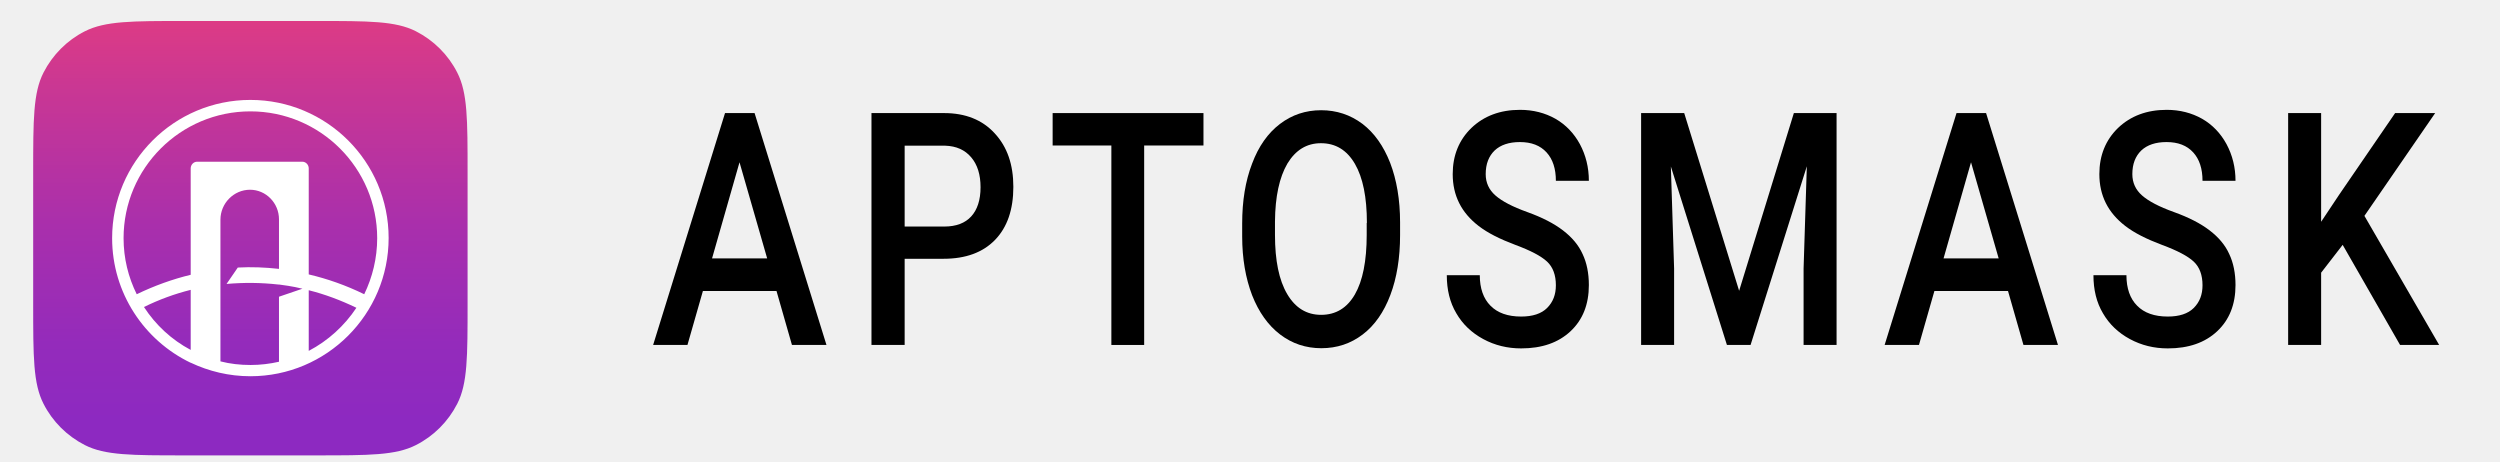
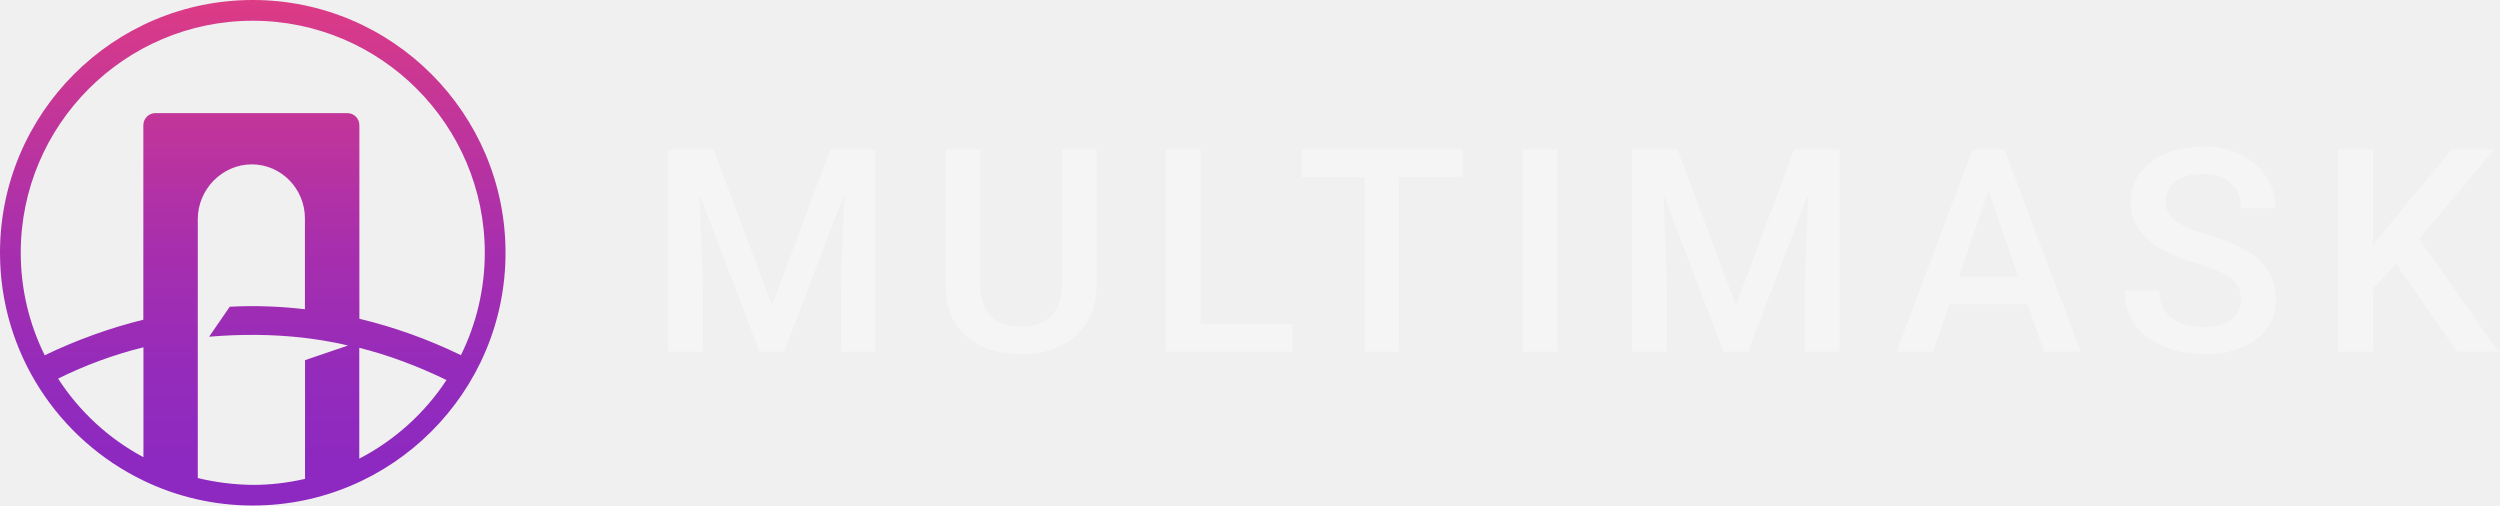
- <svg xmlns="http://www.w3.org/2000/svg" version="1.1" id="Layer_1" x="0px" y="0px" viewBox="0 0 1311 242" style="enable-background:new 0 0 1311 242;" xml:space="preserve">
-   <style type="text/css">
- 	.st0{fill:url(#SVGID_1_);}
- 	.st1{fill:#FFFFFF;}
- </style>
-   <g>
-     <g>
-       <path d="M407.2,152.6h-38.6l-8.1,28.3h-18l37.7-121.6h15.5l37.7,121.6h-18.1L407.2,152.6z M373.4,135.5h28.9l-14.5-50.4    L373.4,135.5z" />
-       <path d="M474.4,135.8v45.1H457V59.3h38.1c11.1,0,20,3.5,26.5,10.6c6.6,7.1,9.8,16.4,9.8,28.1c0,11.9-3.2,21.2-9.6,27.8    c-6.4,6.6-15.4,9.9-27,9.9H474.4z M474.4,118.8h20.8c6.2,0,10.9-1.8,14.1-5.3c3.2-3.5,4.9-8.6,4.9-15.3c0-6.6-1.6-11.8-4.9-15.7    c-3.3-3.9-7.8-5.9-13.6-6.1h-21.3V118.8z" />
-       <path d="M631.1,76.3H600v104.6h-17.2V76.3H552v-17h79.1V76.3z" />
-       <path d="M734.2,123.3c0,11.9-1.7,22.4-5.1,31.4c-3.4,9-8.2,15.9-14.5,20.7c-6.3,4.8-13.5,7.2-21.7,7.2c-8.1,0-15.3-2.4-21.6-7.2    c-6.3-4.8-11.2-11.7-14.7-20.6c-3.4-8.9-5.2-19.2-5.2-30.8v-6.8c0-11.9,1.7-22.3,5.2-31.4c3.4-9.1,8.3-16,14.6-20.8    c6.3-4.8,13.5-7.2,21.6-7.2c8.1,0,15.3,2.4,21.6,7.1c6.3,4.8,11.1,11.6,14.6,20.5c3.4,8.9,5.2,19.3,5.2,31.2V123.3z M716.8,116.9    c0-13.5-2.1-23.8-6.3-31c-4.2-7.2-10.1-10.8-17.8-10.8c-7.5,0-13.3,3.6-17.6,10.7c-4.2,7.2-6.4,17.3-6.5,30.4v7    c0,13.4,2.1,23.7,6.4,31c4.3,7.3,10.2,10.9,17.8,10.9c7.7,0,13.6-3.6,17.7-10.7c4.1-7.1,6.2-17.5,6.2-31.2V116.9z" />
-       <path d="M815.9,149.6c0-5.3-1.5-9.5-4.6-12.4c-3.1-2.9-8.6-5.8-16.7-8.8c-8-3-14.4-6.2-19.2-9.9c-9.1-7-13.6-16-13.6-27.2    c0-9.8,3.3-17.9,9.8-24.2c6.6-6.3,15.1-9.5,25.5-9.5c6.9,0,13.1,1.6,18.6,4.7c5.4,3.1,9.7,7.6,12.8,13.3    c3.1,5.8,4.7,12.2,4.7,19.2h-17.3c0-6.3-1.6-11.3-4.9-14.9c-3.3-3.6-7.9-5.4-14-5.4c-5.7,0-10.1,1.5-13.2,4.4    c-3.1,3-4.7,7.1-4.7,12.4c0,4.5,1.7,8.2,5.1,11.2c3.4,3,8.9,5.9,16.7,8.7c7.8,2.8,14,6,18.7,9.6c4.7,3.6,8.2,7.7,10.3,12.4    c2.2,4.6,3.3,10.1,3.3,16.3c0,10.1-3.2,18.2-9.6,24.2c-6.4,6-15,9-25.9,9c-7.2,0-13.8-1.6-19.9-4.9c-6.1-3.3-10.8-7.8-14.1-13.5    c-3.4-5.7-5-12.4-5-20H776c0,6.9,1.9,12.3,5.6,16c3.7,3.8,9.1,5.7,16.1,5.7c6,0,10.6-1.5,13.6-4.5    C814.4,158.4,815.9,154.5,815.9,149.6z" />
-       <path d="M883.2,59.3l28.8,93.2l28.7-93.2h22.4v121.6h-17.3v-40.1l1.7-53.6l-29.5,93.7h-12.4l-29.4-93.6l1.7,53.5v40.1h-17.3V59.3    H883.2z" />
-       <path d="M1053,152.6h-38.6l-8.1,28.3h-18l37.7-121.6h15.5l37.7,121.6h-18.1L1053,152.6z M1019.2,135.5h28.9l-14.5-50.4    L1019.2,135.5z" />
-       <path d="M1155,149.6c0-5.3-1.5-9.5-4.6-12.4c-3.1-2.9-8.6-5.8-16.7-8.8c-8-3-14.4-6.2-19.2-9.9c-9.1-7-13.6-16-13.6-27.2    c0-9.8,3.3-17.9,9.8-24.2c6.6-6.3,15.1-9.5,25.5-9.5c6.9,0,13.1,1.6,18.6,4.7c5.4,3.1,9.7,7.6,12.8,13.3    c3.1,5.8,4.7,12.2,4.7,19.2H1155c0-6.3-1.6-11.3-4.9-14.9c-3.3-3.6-7.9-5.4-14-5.4c-5.7,0-10.1,1.5-13.2,4.4    c-3.1,3-4.7,7.1-4.7,12.4c0,4.5,1.7,8.2,5.1,11.2c3.4,3,8.9,5.9,16.7,8.7c7.8,2.8,14,6,18.7,9.6c4.7,3.6,8.2,7.7,10.3,12.4    c2.2,4.6,3.3,10.1,3.3,16.3c0,10.1-3.2,18.2-9.6,24.2c-6.4,6-15,9-25.9,9c-7.2,0-13.8-1.6-19.9-4.9c-6.1-3.3-10.8-7.8-14.1-13.5    c-3.4-5.7-5-12.4-5-20h17.3c0,6.9,1.9,12.3,5.6,16c3.7,3.8,9.1,5.7,16.1,5.7c6,0,10.6-1.5,13.6-4.5    C1153.5,158.4,1155,154.5,1155,149.6z" />
-       <path d="M1228.5,128.4l-11.3,14.6v37.9h-17.3V59.3h17.3v57l9.6-14.4l29.2-42.6h21l-37.1,53.9l39.2,67.7h-20.5L1228.5,128.4z" />
-     </g>
-     <linearGradient id="SVGID_1_" gradientUnits="userSpaceOnUse" x1="131.313" y1="0.26" x2="131.313" y2="267.927" gradientTransform="matrix(1 0 0 -1 0 244)">
-       <stop offset="8.580000e-02" style="stop-color:#8D29C1" />
-       <stop offset="0.238" style="stop-color:#942BBB" />
-       <stop offset="0.467" style="stop-color:#A92FAC" />
-       <stop offset="0.741" style="stop-color:#CA3793" />
-       <stop offset="1" style="stop-color:#F03F77" />
+ <svg xmlns="http://www.w3.org/2000/svg" width="633" height="128" viewBox="0 0 633 128" fill="none">
+   <path d="M64 0C28.704 0 0 28.698 0 63.987C0 89.351 14.838 111.327 36.294 121.672V121.725H36.399C44.75 125.742 54.126 128 64 128C99.296 128 128 99.302 128 64.013C128 28.698 99.296 0 64 0ZM64 5.251C96.381 5.251 122.748 31.613 122.748 63.987C122.748 73.282 120.568 82.104 116.707 89.928C108.251 85.832 99.663 82.787 90.997 80.712V31.718C90.997 30.011 89.658 28.646 87.977 28.646H77.21H50.081H39.314C37.659 28.646 36.294 30.011 36.294 31.718V80.948C27.89 83.023 19.539 86.016 11.319 89.954C7.432 82.104 5.252 73.308 5.252 63.987C5.252 31.613 31.619 5.251 64 5.251ZM14.707 95.862C21.666 92.423 28.888 89.771 36.32 87.933V115.765C27.522 111.065 20.09 104.185 14.707 95.862ZM50.081 121.042V55.48C50.081 47.892 56.305 41.616 63.737 41.616C71.169 41.616 77.21 47.76 77.21 55.322C77.21 55.375 77.183 55.427 77.183 55.48H77.21V78.297C70.881 77.561 64.525 77.325 58.17 77.666L52.944 85.255C61.085 84.572 69.016 84.624 76.842 85.517C76.921 85.517 76.973 85.517 77.052 85.543C77.105 85.543 77.157 85.543 77.236 85.57C78.602 85.727 83.565 86.357 88.108 87.486L77.236 91.189V121.252C72.981 122.224 68.57 122.775 64.052 122.775C59.194 122.722 54.546 122.119 50.081 121.042ZM90.971 116.132V88.064C98.377 89.928 105.704 92.659 113.057 96.23C107.542 104.606 99.926 111.485 90.971 116.132Z" fill="url(#paint0_linear_4_4)" />
+   <path d="M172.789 37.812H180.664L195.465 77.293L210.23 37.812H218.105L198.559 89H192.301L172.789 37.812ZM169.203 37.812H176.691L177.992 71.984V89H169.203V37.812ZM214.203 37.812H221.727V89H212.902V71.984L214.203 37.812ZM268.846 37.812H277.635V72.019C277.635 75.91 276.791 79.168 275.104 81.793C273.416 84.418 271.119 86.398 268.213 87.734C265.33 89.047 262.107 89.703 258.545 89.703C254.865 89.703 251.584 89.047 248.701 87.734C245.818 86.398 243.545 84.418 241.881 81.793C240.24 79.168 239.42 75.91 239.42 72.019V37.812H248.209V72.019C248.209 74.481 248.631 76.508 249.475 78.102C250.318 79.672 251.514 80.832 253.061 81.582C254.607 82.332 256.436 82.707 258.545 82.707C260.654 82.707 262.471 82.332 263.994 81.582C265.541 80.832 266.736 79.672 267.58 78.102C268.424 76.508 268.846 74.481 268.846 72.019V37.812ZM327.215 82.004V89H301.516V82.004H327.215ZM303.977 37.812V89H295.152V37.812H303.977ZM354.225 37.812V89H345.471V37.812H354.225ZM370.291 37.812V44.844H329.545V37.812H370.291ZM394.383 37.812V89H385.559V37.812H394.383ZM416.858 37.812H424.733L439.534 77.293L454.299 37.812H462.174L442.627 89H436.37L416.858 37.812ZM413.272 37.812H420.76L422.061 71.984V89H413.272V37.812ZM458.272 37.812H465.795V89H456.971V71.984L458.272 37.812ZM504.758 44.633L489.465 89H480.219L499.485 37.812H505.391L504.758 44.633ZM517.555 89L502.227 44.633L501.559 37.812H507.5L526.836 89H517.555ZM516.817 70.016V77.012H488.973V70.016H516.817ZM567.417 75.816C567.417 74.762 567.253 73.824 566.924 73.004C566.62 72.184 566.069 71.434 565.272 70.754C564.475 70.074 563.35 69.418 561.897 68.785C560.467 68.129 558.639 67.461 556.413 66.781C553.975 66.031 551.725 65.199 549.663 64.285C547.624 63.348 545.842 62.27 544.319 61.051C542.795 59.809 541.612 58.391 540.768 56.797C539.924 55.18 539.503 53.316 539.503 51.207C539.503 49.121 539.936 47.223 540.803 45.512C541.694 43.801 542.948 42.324 544.565 41.082C546.206 39.816 548.139 38.844 550.366 38.164C552.592 37.461 555.053 37.109 557.749 37.109C561.545 37.109 564.815 37.812 567.557 39.219C570.323 40.625 572.444 42.512 573.92 44.879C575.42 47.246 576.17 49.859 576.17 52.719H567.417C567.417 51.031 567.053 49.543 566.327 48.254C565.624 46.941 564.545 45.91 563.092 45.16C561.663 44.41 559.846 44.035 557.643 44.035C555.557 44.035 553.823 44.352 552.44 44.984C551.057 45.617 550.026 46.473 549.346 47.551C548.667 48.629 548.327 49.848 548.327 51.207C548.327 52.168 548.549 53.047 548.995 53.844C549.44 54.617 550.12 55.344 551.034 56.023C551.948 56.68 553.096 57.301 554.479 57.887C555.862 58.473 557.491 59.035 559.366 59.574C562.202 60.418 564.674 61.355 566.784 62.387C568.893 63.395 570.651 64.543 572.057 65.832C573.463 67.121 574.518 68.586 575.221 70.227C575.924 71.844 576.276 73.684 576.276 75.746C576.276 77.902 575.842 79.848 574.975 81.582C574.108 83.293 572.866 84.758 571.249 85.977C569.655 87.172 567.733 88.098 565.483 88.754C563.256 89.387 560.772 89.703 558.03 89.703C555.569 89.703 553.143 89.375 550.753 88.719C548.385 88.062 546.229 87.066 544.284 85.731C542.338 84.371 540.792 82.684 539.643 80.668C538.495 78.629 537.92 76.25 537.92 73.531H546.745C546.745 75.195 547.026 76.613 547.588 77.785C548.174 78.957 548.983 79.918 550.014 80.668C551.045 81.394 552.241 81.934 553.6 82.285C554.983 82.637 556.46 82.812 558.03 82.812C560.092 82.812 561.815 82.519 563.198 81.934C564.604 81.348 565.659 80.527 566.362 79.473C567.065 78.418 567.417 77.199 567.417 75.816ZM600.825 37.812V89H592.001V37.812H600.825ZM631.587 37.812L610.844 62.457L599.032 74.973L597.485 66.219L605.922 55.812L620.829 37.812H631.587ZM622.094 89L605.255 64.742L611.337 58.73L632.571 89H622.094Z" fill="#F5F5F5" />
+   <defs>
+     <linearGradient id="paint0_linear_4_4" x1="63.999" y1="130.769" x2="63.999" y2="-19.626" gradientUnits="userSpaceOnUse">
+       <stop offset="0.086" stop-color="#8D29C1" />
+       <stop offset="0.238" stop-color="#942BBB" />
+       <stop offset="0.467" stop-color="#A92FAC" />
+       <stop offset="0.741" stop-color="#CA3793" />
+       <stop offset="1" stop-color="#F03F77" />
    </linearGradient>
-     <path class="st0" d="M17.4,90.5c0-27.8,0-41.8,5.4-52.4c4.8-9.4,12.4-17,21.7-21.7C55.2,11,69.1,11,96.9,11h68.8   c27.8,0,41.8,0,52.4,5.4c9.4,4.8,17,12.4,21.7,21.7c5.4,10.6,5.4,24.5,5.4,52.4v68.8c0,27.8,0,41.8-5.4,52.4   c-4.8,9.4-12.4,17-21.7,21.7c-10.6,5.4-24.5,5.4-52.4,5.4H96.9c-27.8,0-41.8,0-52.4-5.4c-9.4-4.8-17-12.4-21.7-21.7   c-5.4-10.6-5.4-24.5-5.4-52.4V90.5z" />
-     <path class="st1" d="M131.3,52.4c-40,0-72.5,32.5-72.5,72.5c0,28.7,16.8,53.6,41.1,65.3v0h0.1c9.5,4.5,20.1,7.1,31.3,7.1   c40,0,72.5-32.5,72.5-72.5S171.3,52.4,131.3,52.4z M131.3,58.4c36.7,0,66.5,29.8,66.5,66.5c0,10.5-2.5,20.5-6.8,29.4   c-9.6-4.7-19.3-8.1-29.1-10.4V88.3c0-1.9-1.5-3.5-3.4-3.5h-12.2h-30.7h-12.2c-1.9,0-3.4,1.6-3.4,3.5v55.8   c-9.5,2.3-19,5.7-28.3,10.2c-4.4-8.9-6.9-18.8-6.9-29.4C64.8,88.2,94.6,58.4,131.3,58.4z M75.5,161c7.9-3.9,16.1-6.9,24.5-9v31.5   C90,178.2,81.6,170.4,75.5,161z M115.6,189.5v-74.3c0-8.6,7-15.7,15.5-15.7c8.4,0,15.2,7,15.2,15.5c0,0.1,0,0.1,0,0.2h0v25.8   c-7.2-0.8-14.4-1.1-21.6-0.7l-5.9,8.6c9.2-0.8,18.2-0.7,27.1,0.3c0.1,0,0.2,0,0.2,0c0.1,0,0.1,0,0.2,0c1.5,0.2,7.2,0.9,12.3,2.2   l-12.3,4.2v34.1c-4.8,1.1-9.8,1.7-14.9,1.7C125.9,191.4,120.6,190.8,115.6,189.5z M161.9,184v-31.8c8.4,2.1,16.7,5.2,25,9.2   C180.6,170.9,172,178.7,161.9,184z" />
-   </g>
+   </defs>
</svg>
